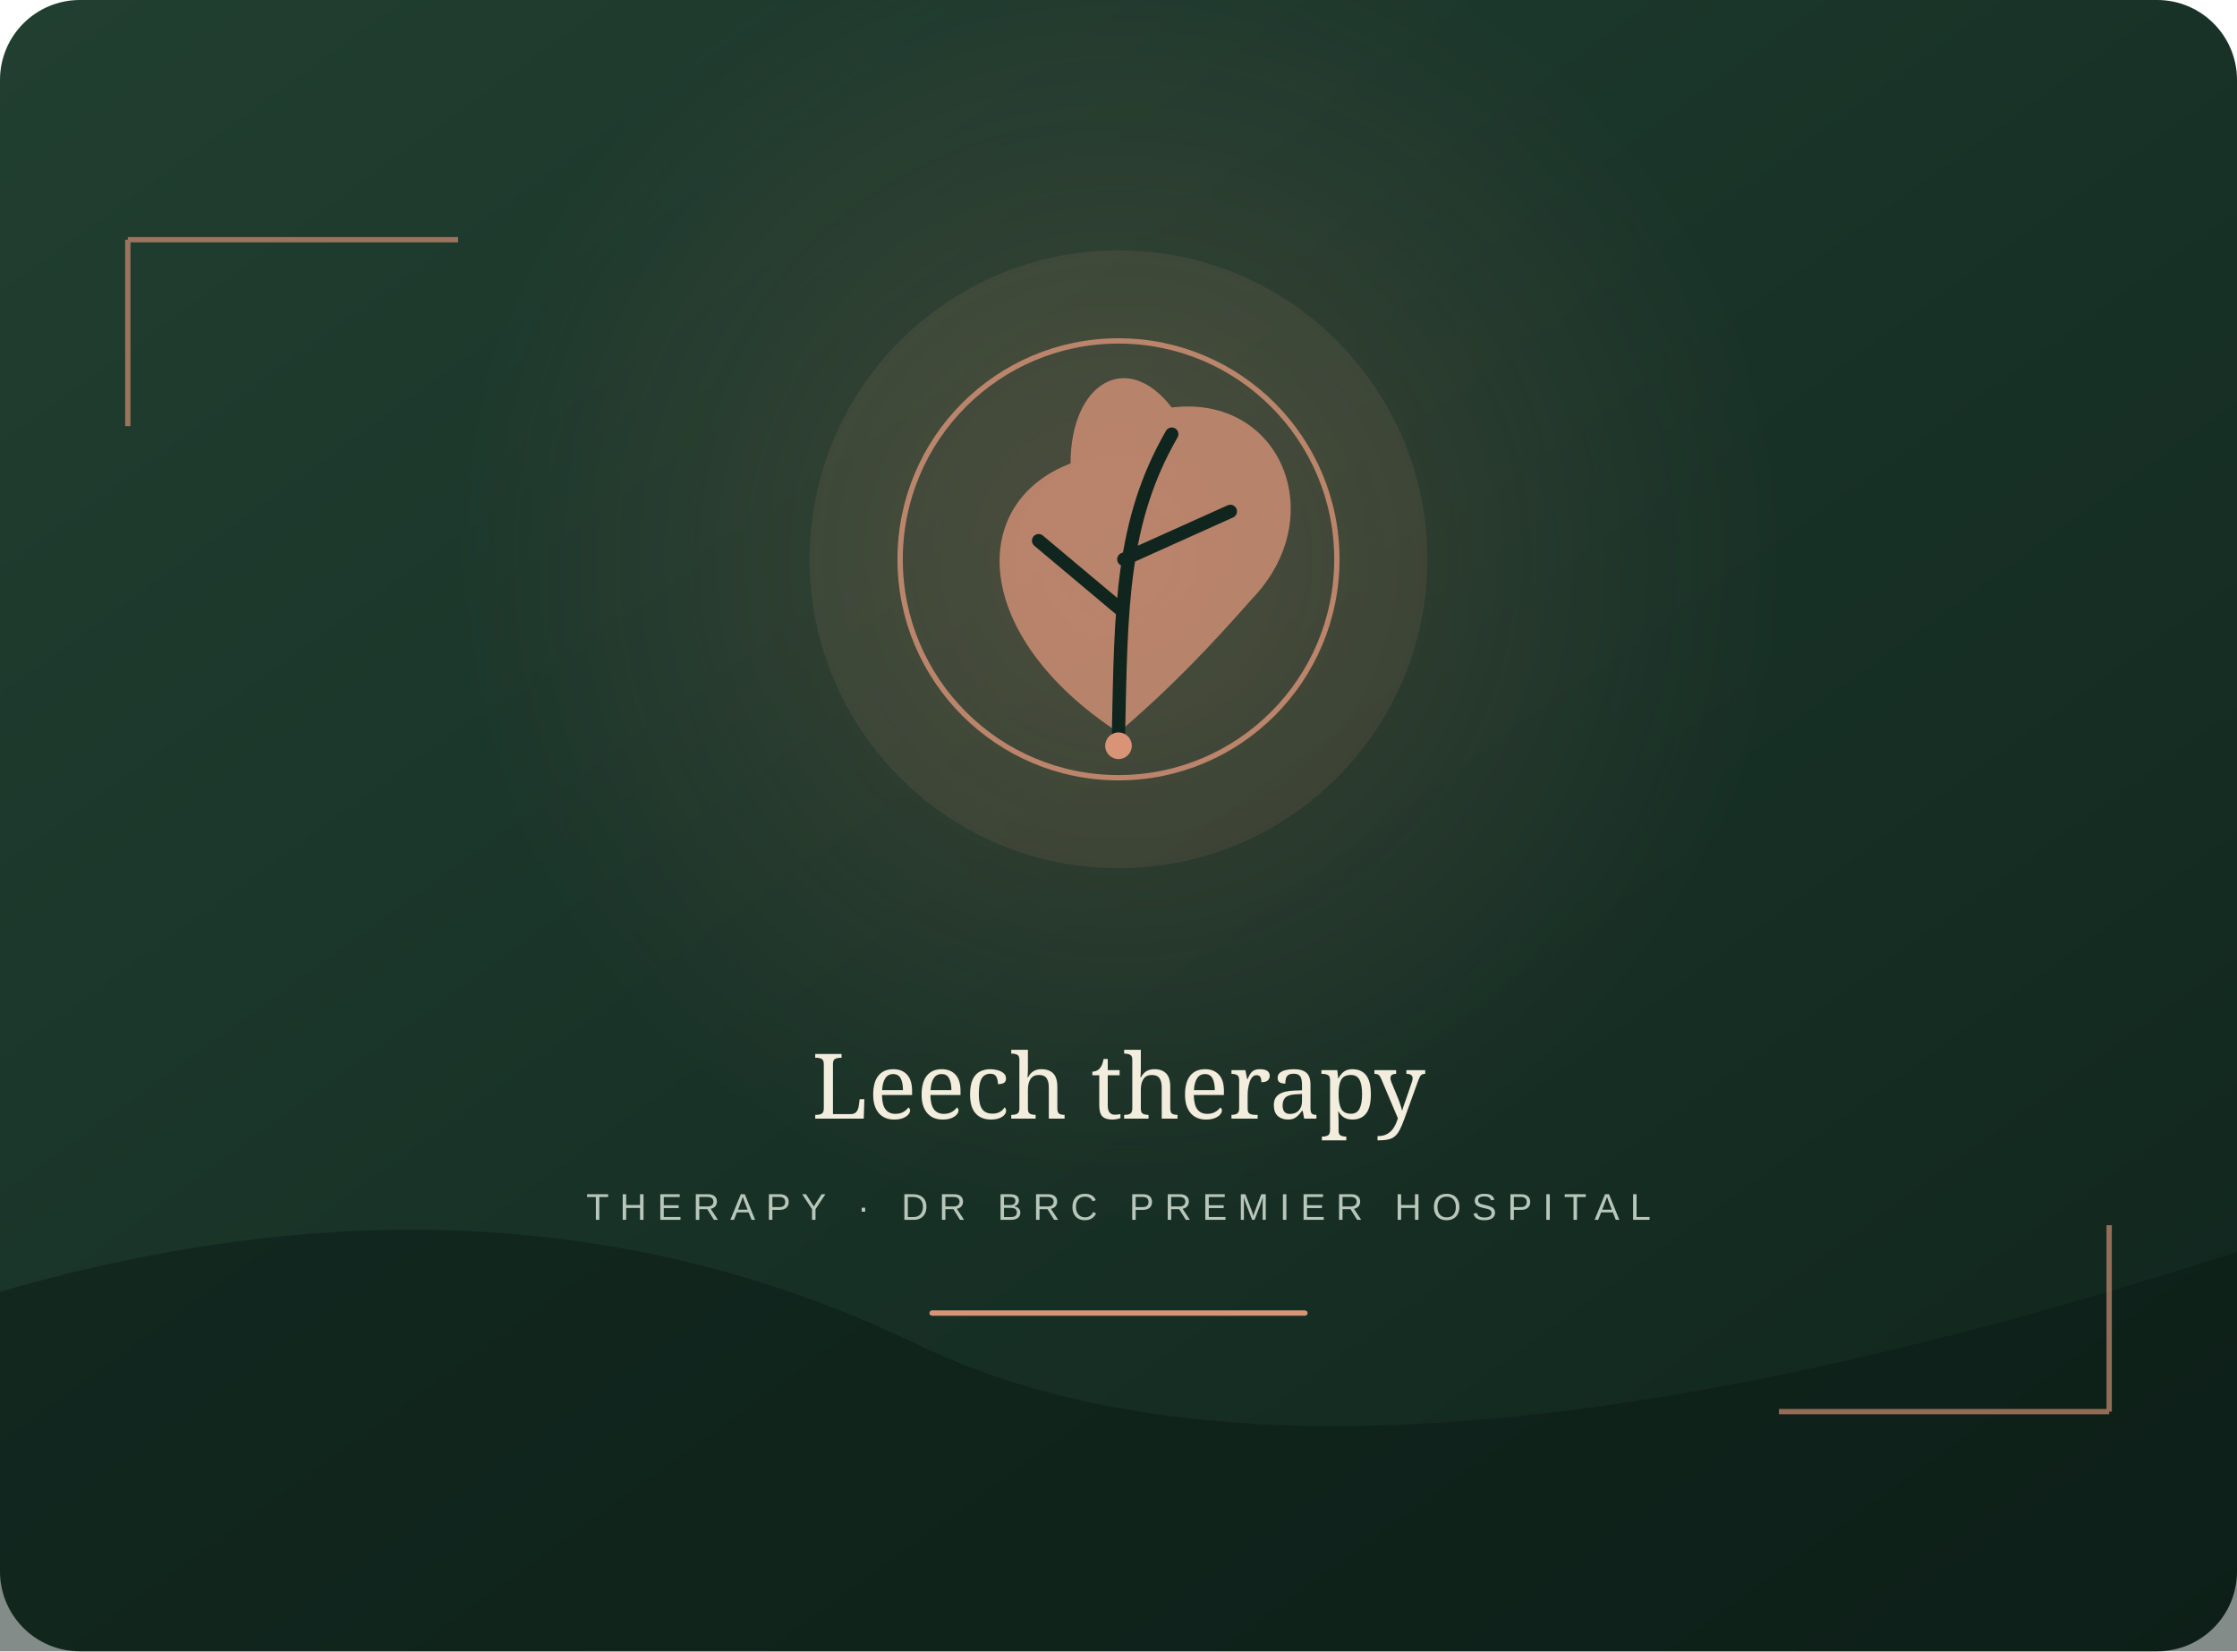
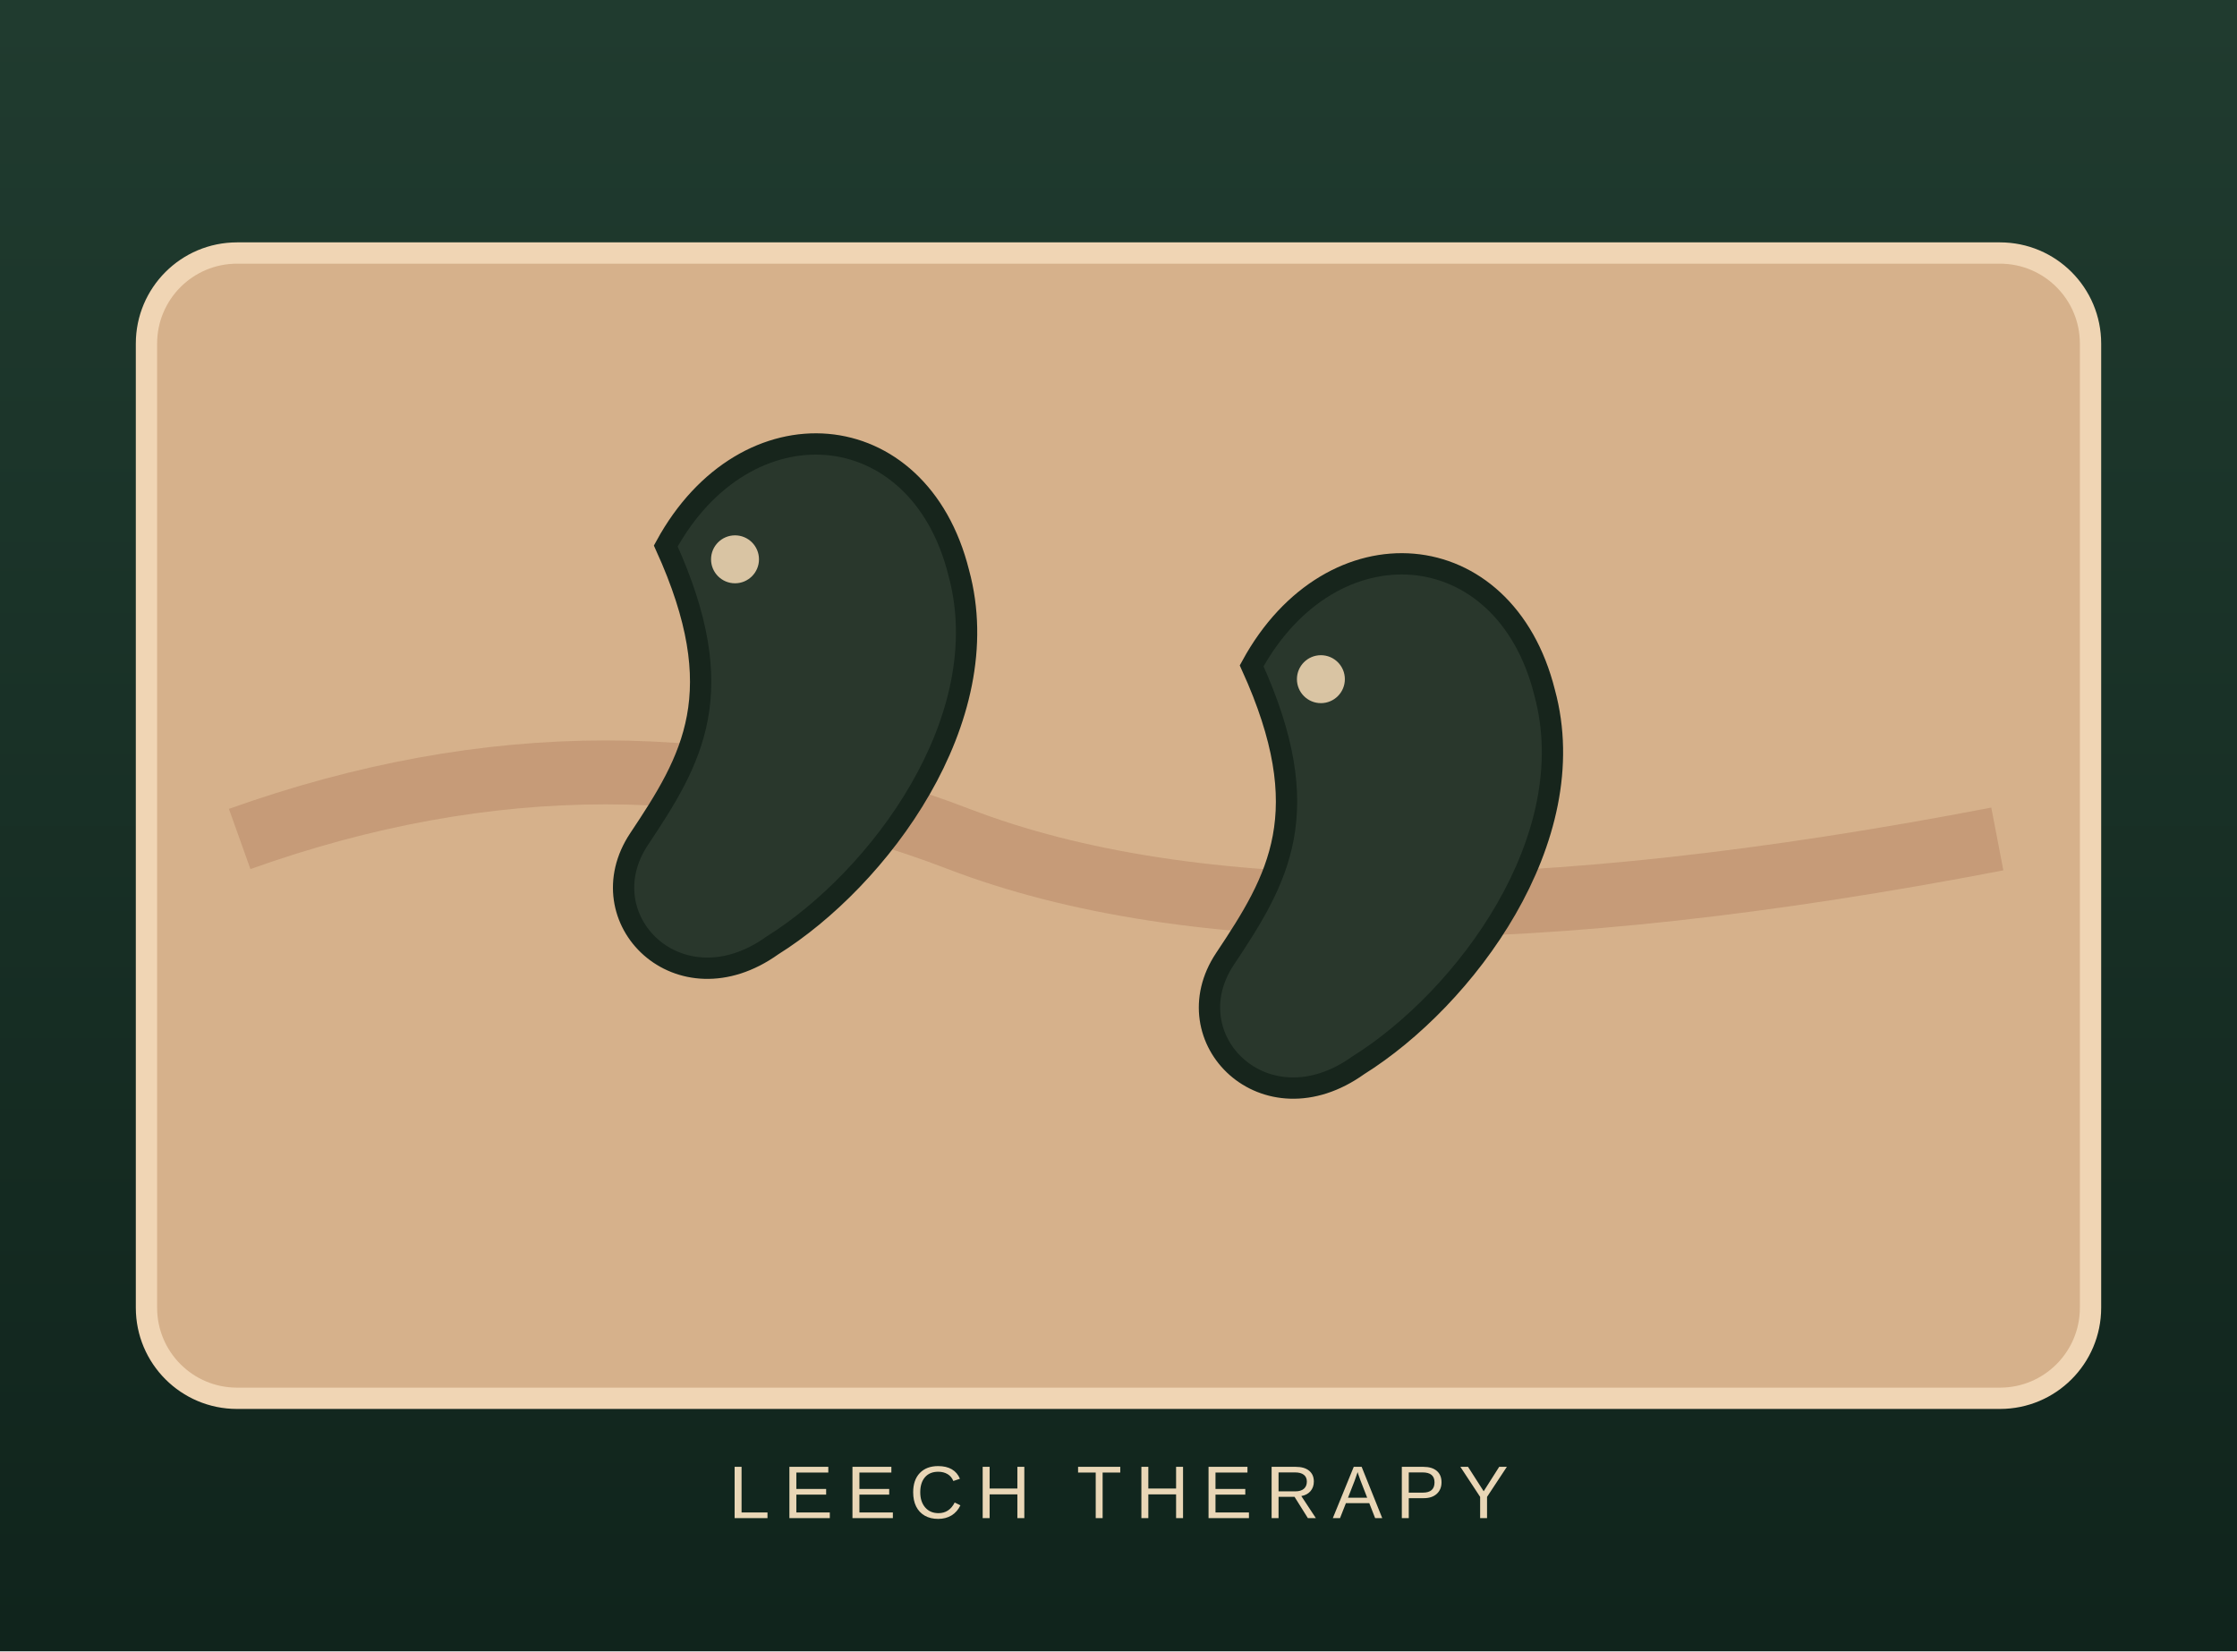
- <svg xmlns="http://www.w3.org/2000/svg" width="840" height="620" viewBox="0 0 840 620" role="img" aria-label="Leech therapy illustrative artwork">
+ <svg xmlns="http://www.w3.org/2000/svg" viewBox="0 0 840 620">
  <defs>
-     <linearGradient id="bg" x1="0" y1="0" x2="1" y2="1">
-       <stop stop-color="#213f31" />
-       <stop offset="1" stop-color="#10251d" />
+     <linearGradient id="bg" x2="0" y2="1">
+       <stop stop-color="#203b2f" />
+       <stop offset="1" stop-color="#10241c" />
    </linearGradient>
-     <radialGradient id="glow">
-       <stop stop-color="#d99478" stop-opacity=".18" />
-       <stop offset="1" stop-color="#d99478" stop-opacity="0" />
-     </radialGradient>
  </defs>
-   <rect width="840" height="620" rx="30" fill="url(#bg)" />
-   <circle cx="420" cy="210" r="250" fill="url(#glow)" />
-   <path d="M0 485 Q190 430 345 505 T840 470 V620 H0Z" fill="#0a1a14" opacity=".5" />
-   <path d="M48 90 H172 M48 90 V160 M792 530 H668 M792 530 V460" stroke="#d99478" stroke-width="2" opacity=".65" />
-   <circle cx="420" cy="210" r="116" fill="#d99478" opacity=".10" />
-   <circle cx="420" cy="210" r="82" fill="none" stroke="#d99478" stroke-width="2" opacity=".8" />
-   <path d="M420 275 C365 239 363 189 402 174 C402 144 423 131 440 153 C481 148 500 194 470 225 C455 242 440 258 420 275Z" fill="#d99478" opacity=".78" />
-   <path d="M420 275 C421 228 421 196 440 163 M421 229 L390 203 M422 210 L462 192" fill="none" stroke="#10251d" stroke-width="5" stroke-linecap="round" />
-   <circle cx="420" cy="280" r="5" fill="#d99478" />
-   <text x="420" y="420" fill="#f3eddd" font-family="Georgia,serif" font-size="34" text-anchor="middle">Leech therapy</text>
-   <text x="420" y="458" fill="#b9c7bb" font-family="Arial,sans-serif" font-size="14" letter-spacing="4" text-anchor="middle">THERAPY · DR BRC PREMIER HOSPITAL</text>
-   <path d="M350 493 H490" stroke="#d99478" stroke-width="2" stroke-linecap="round" />
+   <rect width="840" height="620" fill="url(#bg)" />
+   <rect x="55" y="95" width="730" height="430" rx="34" fill="#d6b18b" stroke="#f0d5b4" stroke-width="8" />
+   <path d="M90 315 Q230 265 360 315 T750 315" fill="none" stroke="#b88968" stroke-width="24" opacity=".55" />
+   <g fill="#29372c" stroke="#17251c" stroke-width="8" stroke-linecap="round">
+     <path d="M250 205 C280 150 345 155 360 215 C375 270 330 330 290 355 C255 380 220 345 240 315 C260 285 275 260 250 205Z" />
+     <path d="M470 250 C500 195 565 200 580 260 C595 315 550 375 510 400 C475 425 440 390 460 360 C480 330 495 305 470 250Z" />
+   </g>
+   <g fill="#d9c4a3">
+     <circle cx="276" cy="210" r="9" />
+     <circle cx="496" cy="255" r="9" />
+   </g>
+   <text x="420" y="570" text-anchor="middle" font-family="Arial,sans-serif" font-size="28" fill="#e9d6b6" letter-spacing="5">LEECH THERAPY</text>
</svg>
